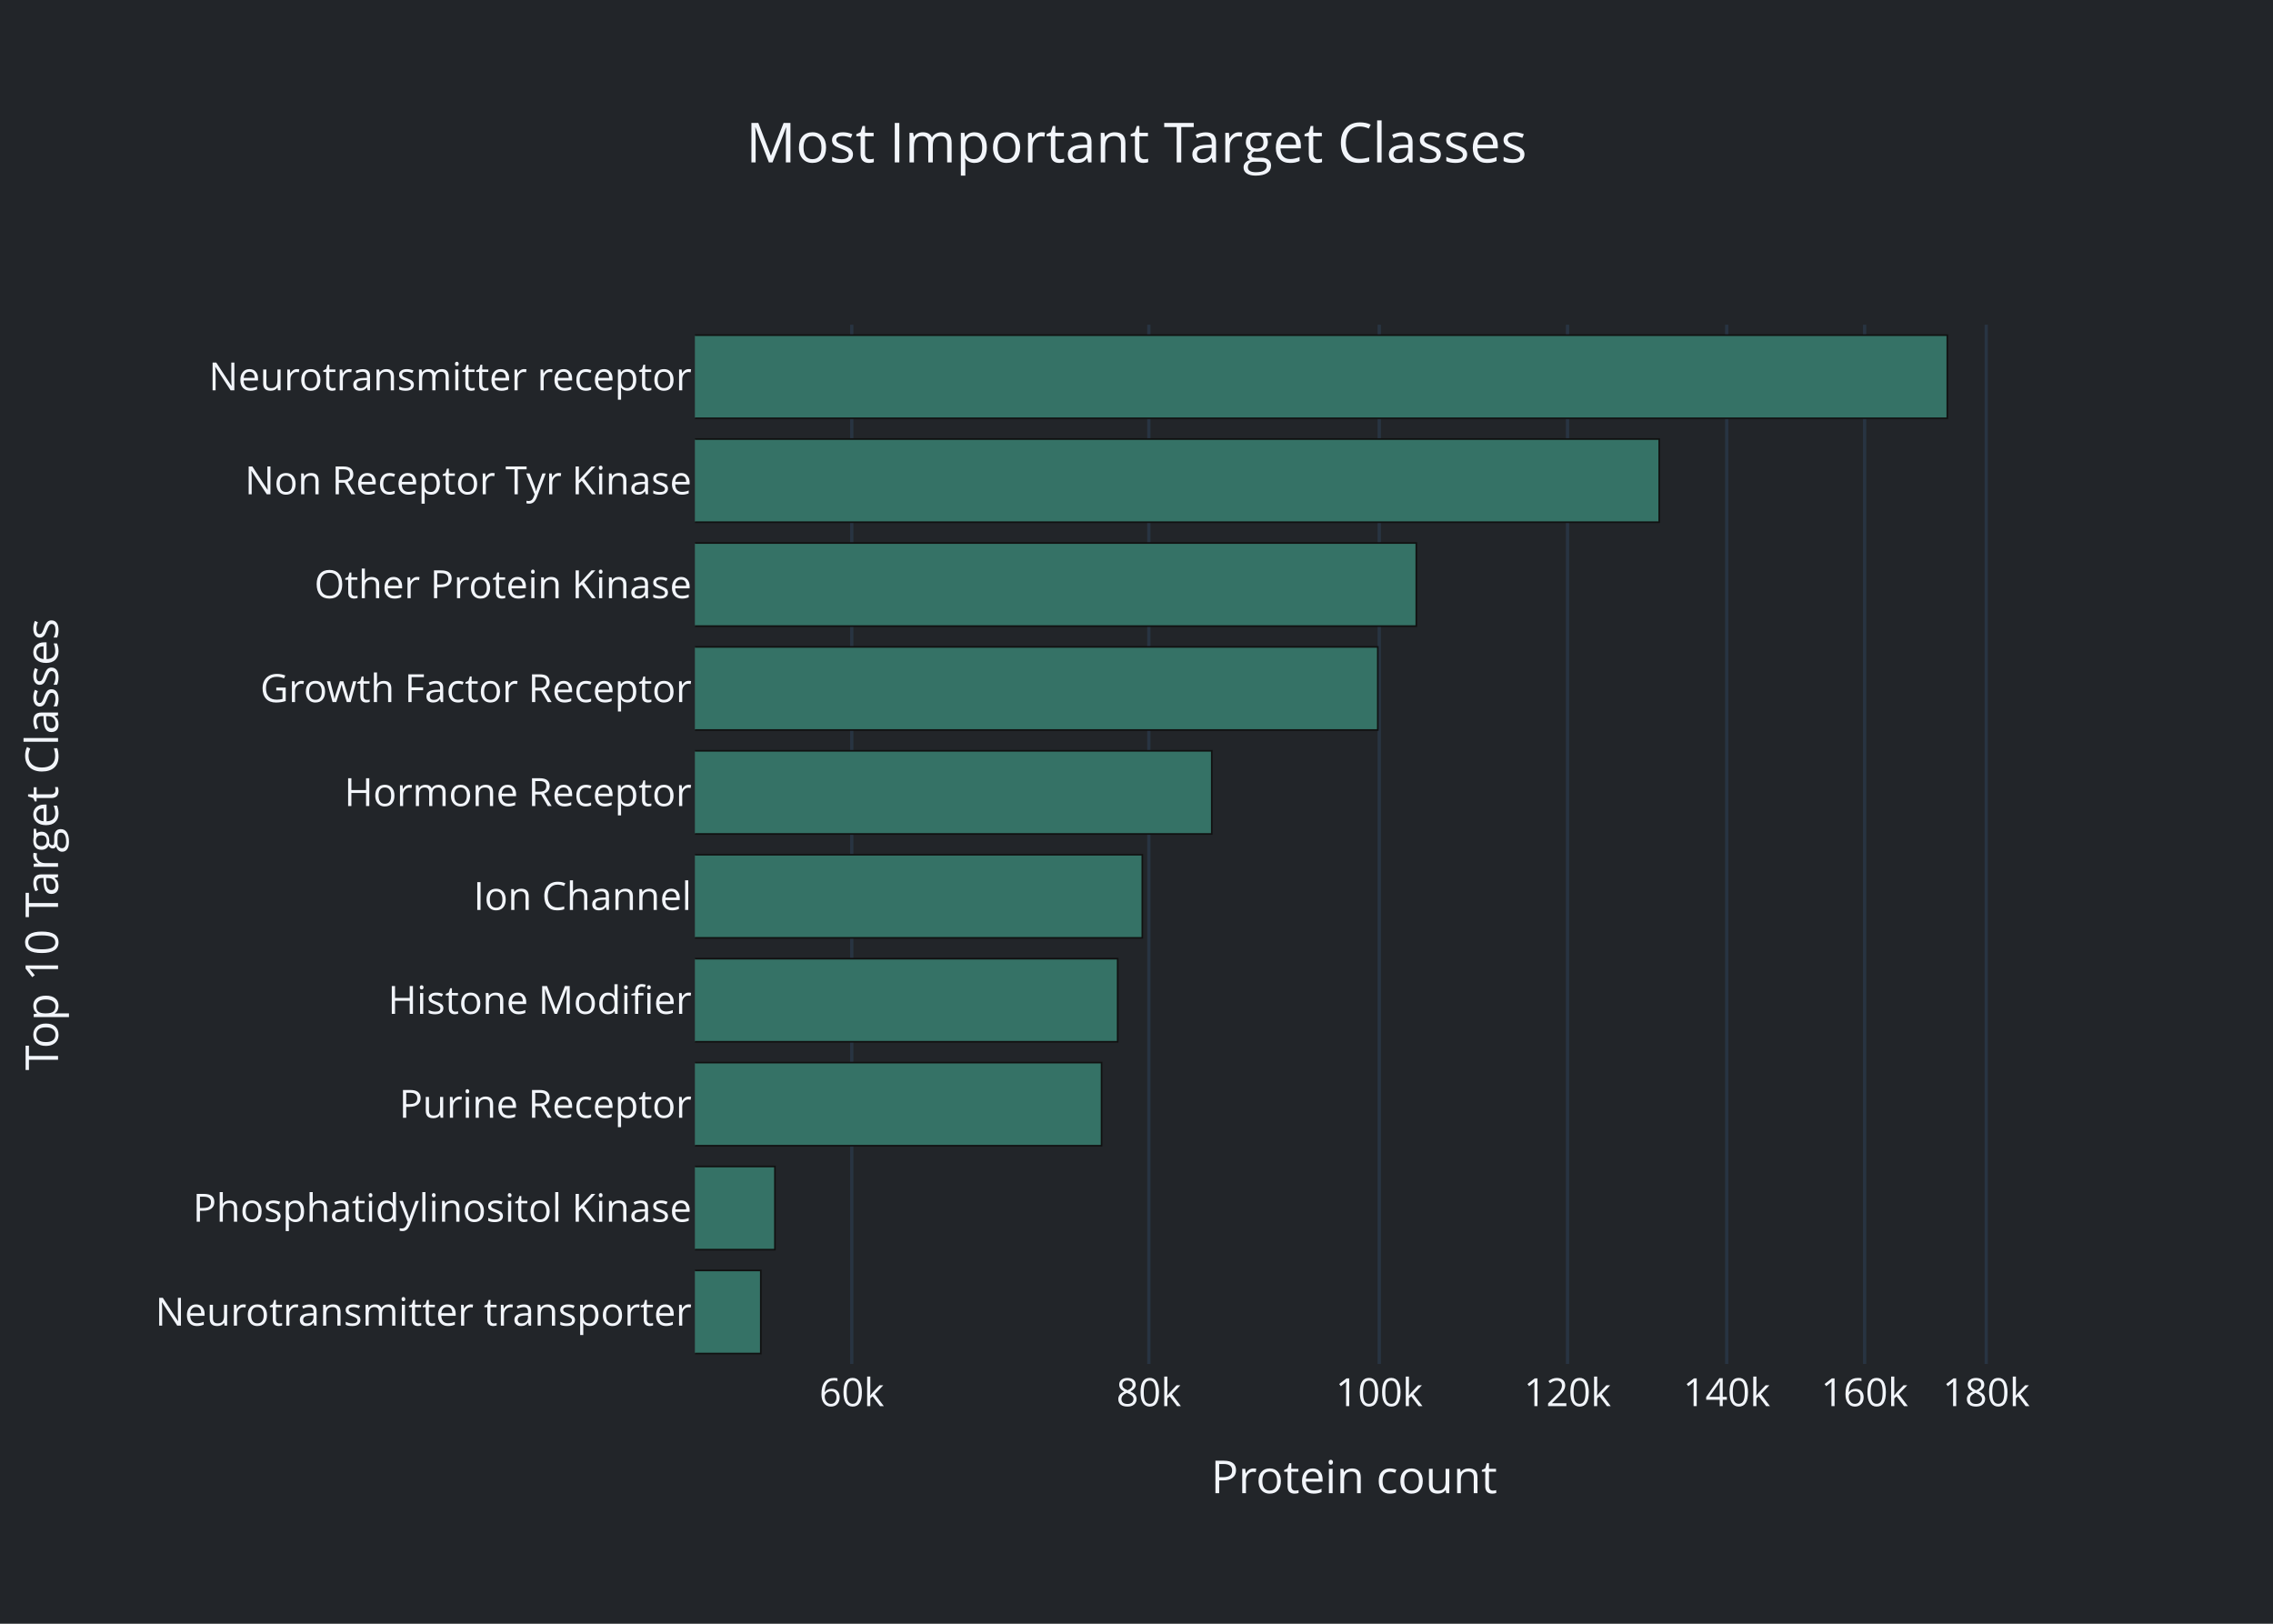
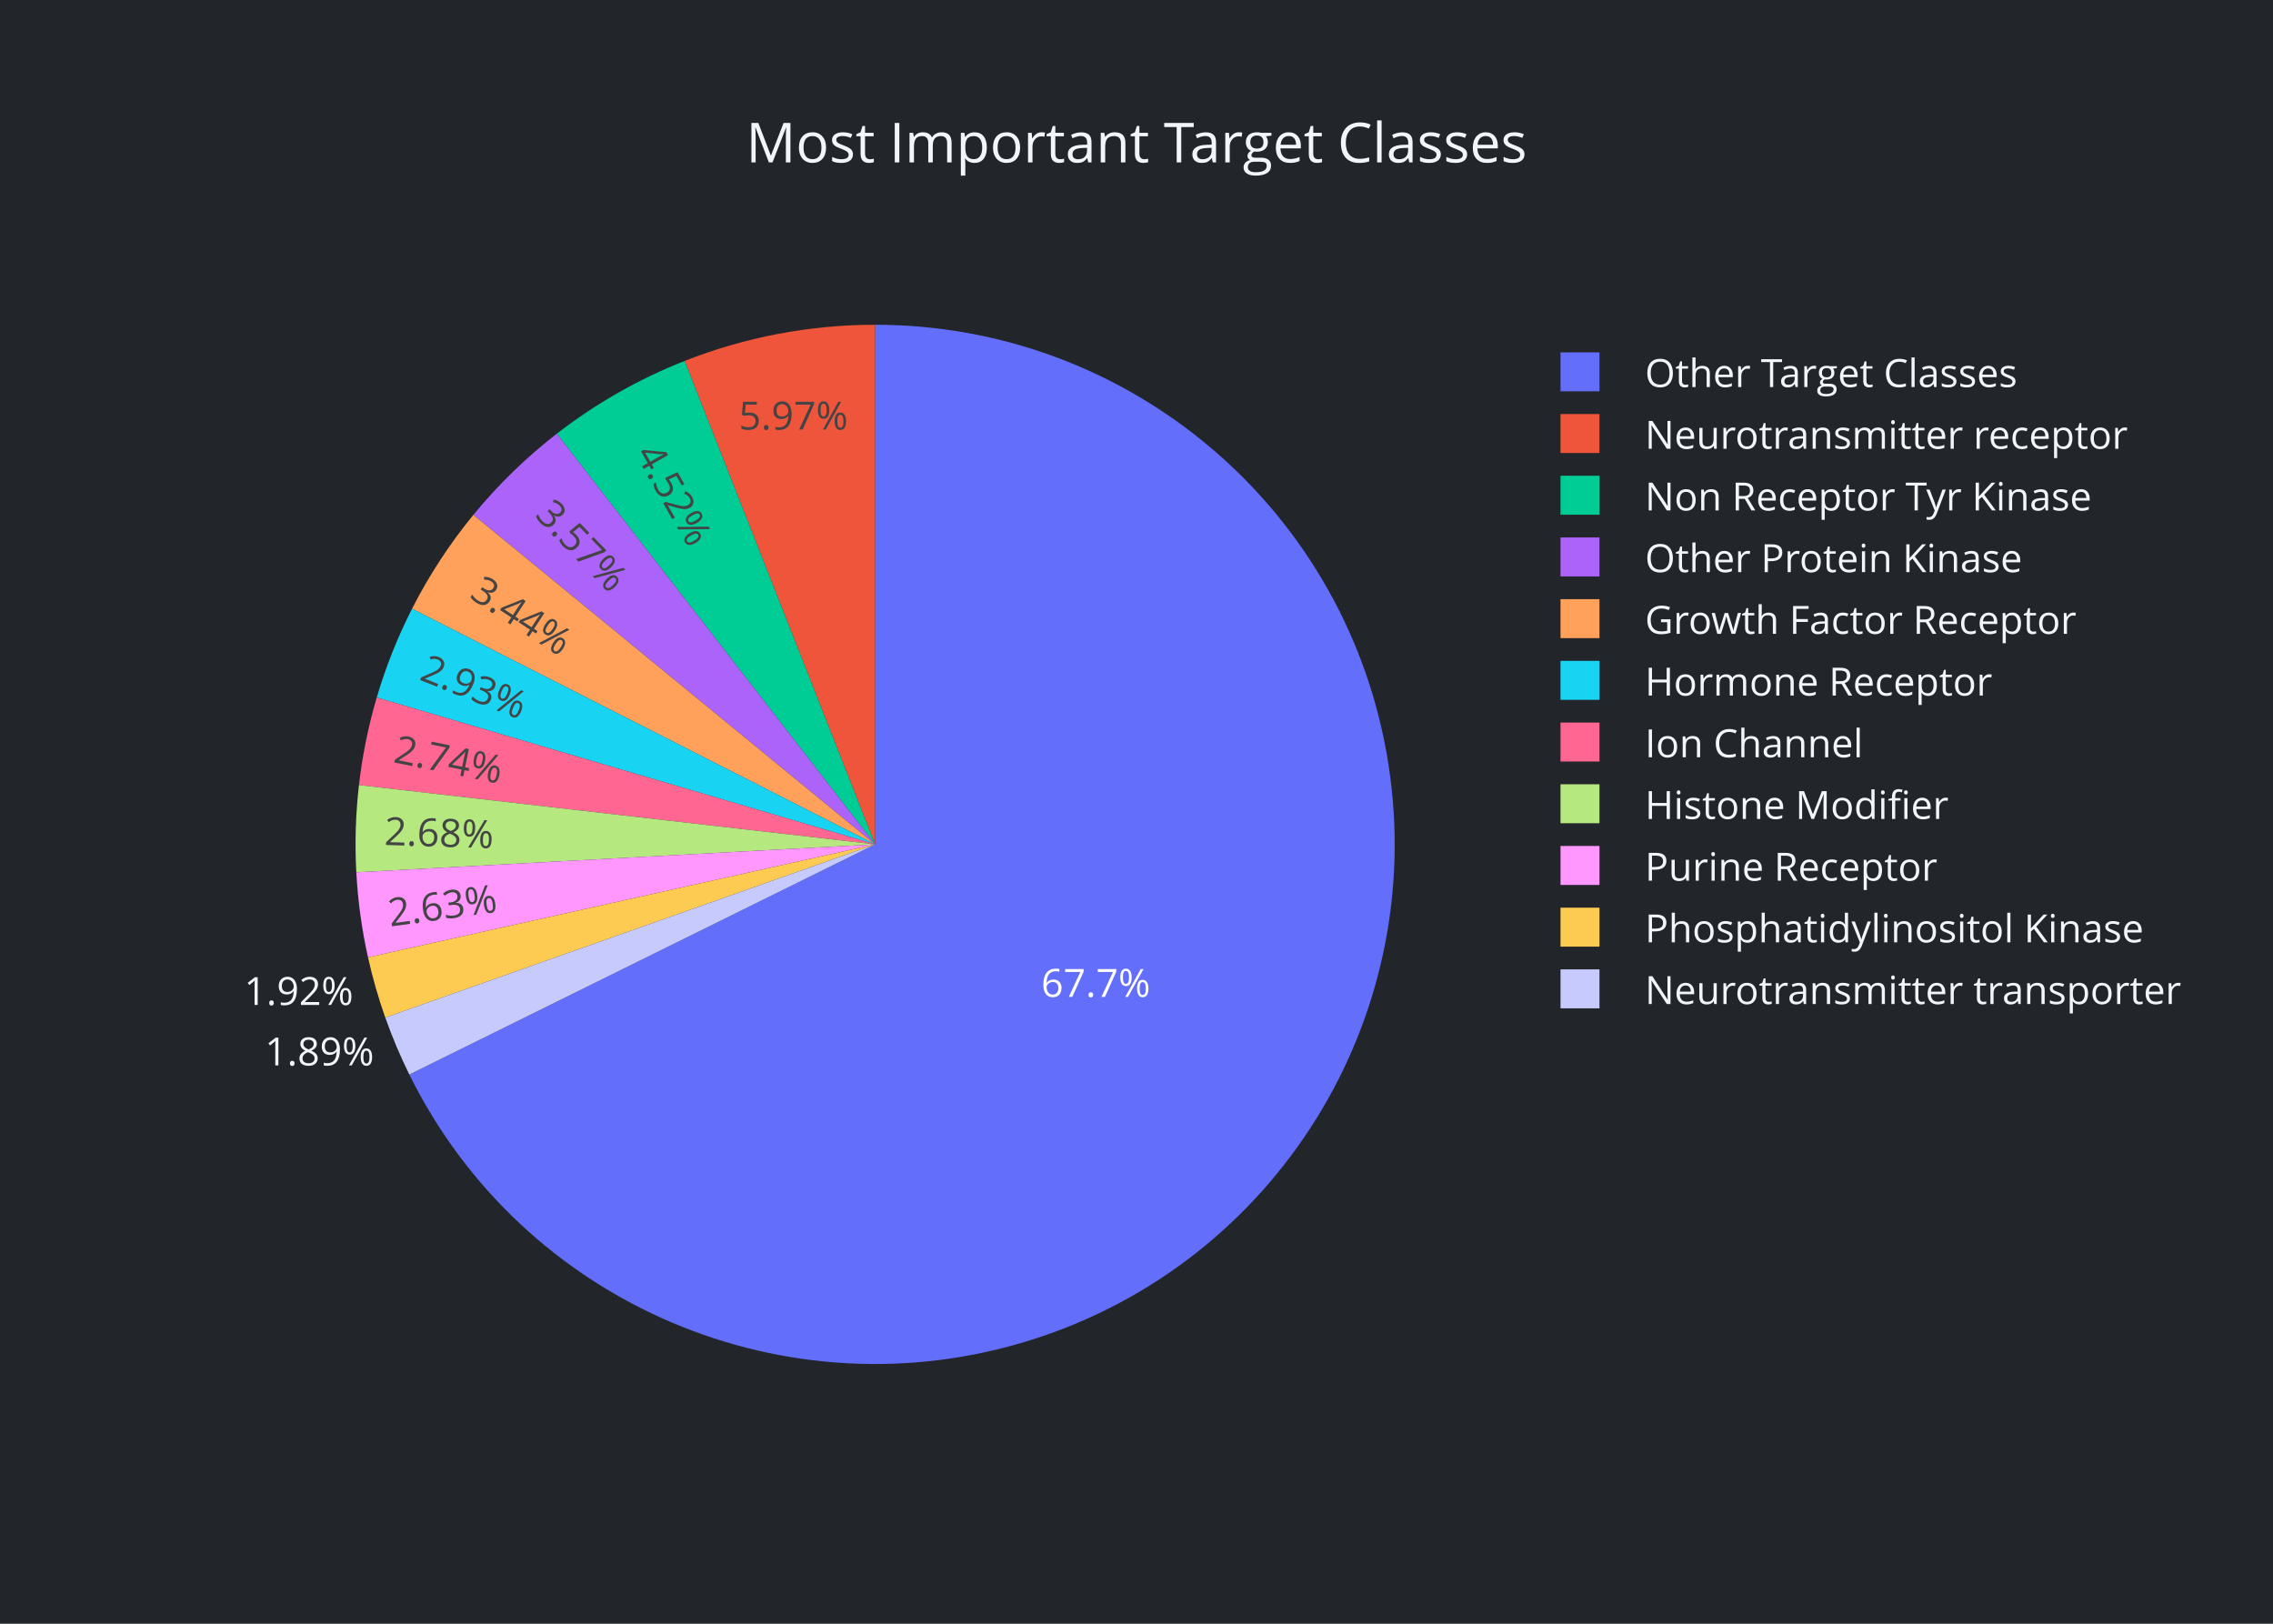
<svg xmlns="http://www.w3.org/2000/svg" class="main-svg" width="700" height="500" style="" viewBox="0 0 700 500">
  <rect x="0" y="0" width="700" height="500" style="fill: rgb(34, 37, 41); fill-opacity: 1;" />
-   <defs id="defs-515b69">
-     <g class="clips">
-       <clipPath id="clip515b69xyplot" class="plotclip">
-         <rect width="406" height="320" />
-       </clipPath>
-       <clipPath class="axesclip" id="clip515b69x">
-         <rect x="214" y="0" width="406" height="500" />
-       </clipPath>
-       <clipPath class="axesclip" id="clip515b69y">
-         <rect x="0" y="100" width="700" height="320" />
-       </clipPath>
-       <clipPath class="axesclip" id="clip515b69xy">
-         <rect x="214" y="100" width="406" height="320" />
-       </clipPath>
-     </g>
+   <defs id="defs-fffbb7">
+     <g class="clips" />
    <g class="gradients" />
    <g class="patterns" />
  </defs>
  <g class="bglayer" />
  <g class="layer-below">
    <g class="imagelayer" />
    <g class="shapelayer" />
  </g>
-   <g class="cartesianlayer">
-     <g class="subplot xy">
-       <g class="layer-subplot">
-         <g class="shapelayer" />
-         <g class="imagelayer" />
-       </g>
-       <g class="minor-gridlayer">
-         <g class="x" />
-         <g class="y" />
-       </g>
-       <g class="gridlayer">
-         <g class="x">
-           <path class="xgrid crisp" transform="translate(262.31,0)" d="M0,100v320" style="stroke: rgb(40, 52, 66); stroke-opacity: 1; stroke-width: 1px;" />
-           <path class="xgrid crisp" transform="translate(353.8,0)" d="M0,100v320" style="stroke: rgb(40, 52, 66); stroke-opacity: 1; stroke-width: 1px;" />
-           <path class="xgrid crisp" transform="translate(424.76,0)" d="M0,100v320" style="stroke: rgb(40, 52, 66); stroke-opacity: 1; stroke-width: 1px;" />
-           <path class="xgrid crisp" transform="translate(482.74,0)" d="M0,100v320" style="stroke: rgb(40, 52, 66); stroke-opacity: 1; stroke-width: 1px;" />
-           <path class="xgrid crisp" transform="translate(531.77,0)" d="M0,100v320" style="stroke: rgb(40, 52, 66); stroke-opacity: 1; stroke-width: 1px;" />
-           <path class="xgrid crisp" transform="translate(574.23,0)" d="M0,100v320" style="stroke: rgb(40, 52, 66); stroke-opacity: 1; stroke-width: 1px;" />
-           <path class="xgrid crisp" transform="translate(611.69,0)" d="M0,100v320" style="stroke: rgb(40, 52, 66); stroke-opacity: 1; stroke-width: 1px;" />
-         </g>
-         <g class="y" />
-       </g>
-       <g class="zerolinelayer" />
-       <g class="layer-between">
-         <g class="shapelayer" />
-         <g class="imagelayer" />
-       </g>
-       <path class="xlines-below" />
-       <path class="ylines-below" />
-       <g class="overlines-below" />
-       <g class="xaxislayer-below" />
-       <g class="yaxislayer-below" />
-       <g class="overaxes-below" />
-       <g class="overplot">
-         <g class="xy" transform="translate(214,100)" clip-path="url(#clip515b69xyplot)">
-           <g class="barlayer mlayer">
-             <g class="trace bars" style="opacity: 1;">
-               <g class="points">
-                 <g class="point">
-                   <path d="M-3857,316.8V291.2H20.3V316.8Z" style="vector-effect: none; opacity: 1; stroke-width: 0.5px; fill: rgb(53, 114, 102); fill-opacity: 1; stroke: rgb(17, 17, 17); stroke-opacity: 1;" />
-                 </g>
-                 <g class="point">
-                   <path d="M-3857,284.8V259.2H24.65V284.8Z" style="vector-effect: none; opacity: 1; stroke-width: 0.5px; fill: rgb(53, 114, 102); fill-opacity: 1; stroke: rgb(17, 17, 17); stroke-opacity: 1;" />
-                 </g>
-                 <g class="point">
-                   <path d="M-3857,252.8V227.2H125.24V252.8Z" style="vector-effect: none; opacity: 1; stroke-width: 0.5px; fill: rgb(53, 114, 102); fill-opacity: 1; stroke: rgb(17, 17, 17); stroke-opacity: 1;" />
-                 </g>
-                 <g class="point">
-                   <path d="M-3857,220.8V195.2H130.2V220.8Z" style="vector-effect: none; opacity: 1; stroke-width: 0.5px; fill: rgb(53, 114, 102); fill-opacity: 1; stroke: rgb(17, 17, 17); stroke-opacity: 1;" />
-                 </g>
-                 <g class="point">
-                   <path d="M-3857,188.8V163.2H137.79V188.8Z" style="vector-effect: none; opacity: 1; stroke-width: 0.5px; fill: rgb(53, 114, 102); fill-opacity: 1; stroke: rgb(17, 17, 17); stroke-opacity: 1;" />
-                 </g>
-                 <g class="point">
-                   <path d="M-3857,156.8V131.2H159.18V156.8Z" style="vector-effect: none; opacity: 1; stroke-width: 0.5px; fill: rgb(53, 114, 102); fill-opacity: 1; stroke: rgb(17, 17, 17); stroke-opacity: 1;" />
-                 </g>
-                 <g class="point">
-                   <path d="M-3857,124.8V99.2H210.31V124.8Z" style="vector-effect: none; opacity: 1; stroke-width: 0.5px; fill: rgb(53, 114, 102); fill-opacity: 1; stroke: rgb(17, 17, 17); stroke-opacity: 1;" />
-                 </g>
-                 <g class="point">
-                   <path d="M-3857,92.8V67.2H222.17V92.8Z" style="vector-effect: none; opacity: 1; stroke-width: 0.5px; fill: rgb(53, 114, 102); fill-opacity: 1; stroke: rgb(17, 17, 17); stroke-opacity: 1;" />
-                 </g>
-                 <g class="point">
-                   <path d="M-3857,60.8V35.2H296.98V60.8Z" style="vector-effect: none; opacity: 1; stroke-width: 0.5px; fill: rgb(53, 114, 102); fill-opacity: 1; stroke: rgb(17, 17, 17); stroke-opacity: 1;" />
-                 </g>
-                 <g class="point">
-                   <path d="M-3857,28.8V3.2H385.7V28.8Z" style="vector-effect: none; opacity: 1; stroke-width: 0.5px; fill: rgb(53, 114, 102); fill-opacity: 1; stroke: rgb(17, 17, 17); stroke-opacity: 1;" />
-                 </g>
-               </g>
-             </g>
-           </g>
-         </g>
-       </g>
-       <path class="xlines-above crisp" d="M0,0" style="fill: none;" />
-       <path class="ylines-above crisp" d="M0,0" style="fill: none;" />
-       <g class="overlines-above" />
-       <g class="xaxislayer-above">
-         <g class="xtick">
-           <text text-anchor="middle" x="0" y="433" transform="translate(262.31,0)" style="font-family: 'Open Sans', verdana, arial, sans-serif; font-size: 12px; fill: rgb(242, 245, 250); fill-opacity: 1; white-space: pre; opacity: 1;">60k</text>
-         </g>
-         <g class="xtick">
-           <text text-anchor="middle" x="0" y="433" style="font-family: 'Open Sans', verdana, arial, sans-serif; font-size: 12px; fill: rgb(242, 245, 250); fill-opacity: 1; white-space: pre; opacity: 1;" transform="translate(353.8,0)">80k</text>
-         </g>
-         <g class="xtick">
-           <text text-anchor="middle" x="0" y="433" style="font-family: 'Open Sans', verdana, arial, sans-serif; font-size: 12px; fill: rgb(242, 245, 250); fill-opacity: 1; white-space: pre; opacity: 1;" transform="translate(424.76,0)">100k</text>
-         </g>
-         <g class="xtick">
-           <text text-anchor="middle" x="0" y="433" style="font-family: 'Open Sans', verdana, arial, sans-serif; font-size: 12px; fill: rgb(242, 245, 250); fill-opacity: 1; white-space: pre; opacity: 1;" transform="translate(482.74,0)">120k</text>
-         </g>
-         <g class="xtick">
-           <text text-anchor="middle" x="0" y="433" style="font-family: 'Open Sans', verdana, arial, sans-serif; font-size: 12px; fill: rgb(242, 245, 250); fill-opacity: 1; white-space: pre; opacity: 1;" transform="translate(531.77,0)">140k</text>
-         </g>
-         <g class="xtick">
-           <text text-anchor="middle" x="0" y="433" style="font-family: 'Open Sans', verdana, arial, sans-serif; font-size: 12px; fill: rgb(242, 245, 250); fill-opacity: 1; white-space: pre; opacity: 1;" transform="translate(574.23,0)">160k</text>
-         </g>
-         <g class="xtick">
-           <text text-anchor="middle" x="0" y="433" style="font-family: 'Open Sans', verdana, arial, sans-serif; font-size: 12px; fill: rgb(242, 245, 250); fill-opacity: 1; white-space: pre; opacity: 1;" transform="translate(611.69,0)">180k</text>
-         </g>
-       </g>
-       <g class="yaxislayer-above">
-         <g class="ytick">
-           <text text-anchor="end" x="213" y="4.2" transform="translate(0,404)" style="font-family: 'Open Sans', verdana, arial, sans-serif; font-size: 12px; fill: rgb(242, 245, 250); fill-opacity: 1; white-space: pre; opacity: 1;">Neurotransmitter transporter</text>
-         </g>
-         <g class="ytick">
-           <text text-anchor="end" x="213" y="4.2" transform="translate(0,372)" style="font-family: 'Open Sans', verdana, arial, sans-serif; font-size: 12px; fill: rgb(242, 245, 250); fill-opacity: 1; white-space: pre; opacity: 1;">Phosphatidylinositol Kinase</text>
-         </g>
-         <g class="ytick">
-           <text text-anchor="end" x="213" y="4.2" transform="translate(0,340)" style="font-family: 'Open Sans', verdana, arial, sans-serif; font-size: 12px; fill: rgb(242, 245, 250); fill-opacity: 1; white-space: pre; opacity: 1;">Purine Receptor</text>
-         </g>
-         <g class="ytick">
-           <text text-anchor="end" x="213" y="4.2" transform="translate(0,308)" style="font-family: 'Open Sans', verdana, arial, sans-serif; font-size: 12px; fill: rgb(242, 245, 250); fill-opacity: 1; white-space: pre; opacity: 1;">Histone Modifier</text>
-         </g>
-         <g class="ytick">
-           <text text-anchor="end" x="213" y="4.2" transform="translate(0,276)" style="font-family: 'Open Sans', verdana, arial, sans-serif; font-size: 12px; fill: rgb(242, 245, 250); fill-opacity: 1; white-space: pre; opacity: 1;">Ion Channel</text>
-         </g>
-         <g class="ytick">
-           <text text-anchor="end" x="213" y="4.2" transform="translate(0,244)" style="font-family: 'Open Sans', verdana, arial, sans-serif; font-size: 12px; fill: rgb(242, 245, 250); fill-opacity: 1; white-space: pre; opacity: 1;">Hormone Receptor</text>
-         </g>
-         <g class="ytick">
-           <text text-anchor="end" x="213" y="4.2" transform="translate(0,212)" style="font-family: 'Open Sans', verdana, arial, sans-serif; font-size: 12px; fill: rgb(242, 245, 250); fill-opacity: 1; white-space: pre; opacity: 1;">Growth Factor Receptor</text>
-         </g>
-         <g class="ytick">
-           <text text-anchor="end" x="213" y="4.2" transform="translate(0,180)" style="font-family: 'Open Sans', verdana, arial, sans-serif; font-size: 12px; fill: rgb(242, 245, 250); fill-opacity: 1; white-space: pre; opacity: 1;">Other Protein Kinase</text>
-         </g>
-         <g class="ytick">
-           <text text-anchor="end" x="213" y="4.2" transform="translate(0,148)" style="font-family: 'Open Sans', verdana, arial, sans-serif; font-size: 12px; fill: rgb(242, 245, 250); fill-opacity: 1; white-space: pre; opacity: 1;">Non Receptor Tyr Kinase</text>
-         </g>
-         <g class="ytick">
-           <text text-anchor="end" x="213" y="4.2" transform="translate(0,116)" style="font-family: 'Open Sans', verdana, arial, sans-serif; font-size: 12px; fill: rgb(242, 245, 250); fill-opacity: 1; white-space: pre; opacity: 1;">Neurotransmitter receptor</text>
-         </g>
-       </g>
-       <g class="overaxes-above" />
-     </g>
-   </g>
+   <g class="cartesianlayer" />
  <g class="polarlayer" />
  <g class="smithlayer" />
  <g class="ternarylayer" />
  <g class="geolayer" />
  <g class="funnelarealayer" />
-   <g class="pielayer" />
+   <g class="pielayer">
+     <g class="trace" stroke-linejoin="round" style="opacity: 1;">
+       <g class="slice">
+         <path class="surface" d="M269.5,260l0,-160a160,160 0 1 1 -143.444,230.88Z" style="pointer-events: none; fill: rgb(99, 110, 250); fill-opacity: 1; stroke-width: 0; stroke: rgb(68, 68, 68); stroke-opacity: 1;" />
+         <g class="slicetext">
+           <text data-notex="1" class="slicetext" transform="translate(337.4529,306.9685)" text-anchor="middle" x="0" y="0" style="font-family: 'Open Sans', verdana, arial, sans-serif; font-size: 12px; fill: rgb(255, 255, 255); fill-opacity: 1; white-space: pre;">67.7%</text>
+         </g>
+       </g>
+       <g class="slice">
+         <path class="surface" d="M269.5,260l-58.665,-148.857a160,160 0 0 1 58.665,-11.143Z" style="pointer-events: none; fill: rgb(239, 85, 59); fill-opacity: 1; stroke-width: 0; stroke: rgb(68, 68, 68); stroke-opacity: 1;" />
+         <g class="slicetext">
+           <text data-notex="1" class="slicetext" transform="translate(244.3382,132.2803)" text-anchor="middle" x="0" y="0" style="font-family: 'Open Sans', verdana, arial, sans-serif; font-size: 12px; fill: rgb(68, 68, 68); fill-opacity: 1; white-space: pre;">5.97%</text>
+         </g>
+       </g>
+       <g class="slice">
+         <path class="surface" d="M269.5,260l-98.028,-126.454a160,160 0 0 1 39.362,-22.403Z" style="pointer-events: none; fill: rgb(0, 204, 150); fill-opacity: 1; stroke-width: 0; stroke: rgb(68, 68, 68); stroke-opacity: 1;" />
+         <g class="slicetext">
+           <text data-notex="1" class="slicetext" transform="translate(203.9189,154.3766)rotate(60.35361)" text-anchor="middle" x="0" y="0" style="font-family: 'Open Sans', verdana, arial, sans-serif; font-size: 12px; fill: rgb(68, 68, 68); fill-opacity: 1; white-space: pre;">4.52%</text>
+         </g>
+       </g>
+       <g class="slice">
+         <path class="surface" d="M269.5,260l-123.717,-101.46a160,160 0 0 1 25.689,-24.994Z" style="pointer-events: none; fill: rgb(171, 99, 250); fill-opacity: 1; stroke-width: 0; stroke: rgb(68, 68, 68); stroke-opacity: 1;" />
+         <g class="slicetext">
+           <text data-notex="1" class="slicetext" transform="translate(176.1889,170.9048)rotate(45.78595)" text-anchor="middle" x="0" y="0" style="font-family: 'Open Sans', verdana, arial, sans-serif; font-size: 12px; fill: rgb(68, 68, 68); fill-opacity: 1; white-space: pre;">3.57%</text>
+         </g>
+       </g>
+       <g class="slice">
+         <path class="surface" d="M269.5,260l-142.607,-72.548a160,160 0 0 1 18.89,-28.911Z" style="pointer-events: none; fill: rgb(255, 161, 90); fill-opacity: 1; stroke-width: 0; stroke: rgb(68, 68, 68); stroke-opacity: 1;" />
+         <g class="slicetext">
+           <text data-notex="1" class="slicetext" transform="translate(158.3662,193.0625)rotate(33.15941)" text-anchor="middle" x="0" y="0" style="font-family: 'Open Sans', verdana, arial, sans-serif; font-size: 12px; fill: rgb(68, 68, 68); fill-opacity: 1; white-space: pre;">3.44%</text>
+         </g>
+       </g>
+       <g class="slice">
+         <path class="surface" d="M269.5,260l-153.48,-45.21a160,160 0 0 1 10.873,-27.339Z" style="pointer-events: none; fill: rgb(25, 211, 243); fill-opacity: 1; stroke-width: 0; stroke: rgb(68, 68, 68); stroke-opacity: 1;" />
+         <g class="slicetext">
+           <text data-notex="1" class="slicetext" transform="translate(144.4671,215.3845)rotate(21.68844)" text-anchor="middle" x="0" y="0" style="font-family: 'Open Sans', verdana, arial, sans-serif; font-size: 12px; fill: rgb(68, 68, 68); fill-opacity: 1; white-space: pre;">2.93%</text>
+         </g>
+       </g>
+       <g class="slice">
+         <path class="surface" d="M269.5,260l-158.956,-18.247a160,160 0 0 1 5.476,-26.963Z" style="pointer-events: none; fill: rgb(255, 102, 146); fill-opacity: 1; stroke-width: 0; stroke: rgb(68, 68, 68); stroke-opacity: 1;" />
+         <g class="slicetext">
+           <text data-notex="1" class="slicetext" transform="translate(137.3472,238.0065)rotate(11.4807)" text-anchor="middle" x="0" y="0" style="font-family: 'Open Sans', verdana, arial, sans-serif; font-size: 12px; fill: rgb(68, 68, 68); fill-opacity: 1; white-space: pre;">2.74%</text>
+         </g>
+       </g>
+       <g class="slice">
+         <path class="surface" d="M269.5,260l-159.768,8.606a160,160 0 0 1 0.812,-26.853Z" style="pointer-events: none; fill: rgb(182, 232, 128); fill-opacity: 1; stroke-width: 0; stroke: rgb(68, 68, 68); stroke-opacity: 1;" />
+         <g class="slicetext">
+           <text data-notex="1" class="slicetext" transform="translate(135.1064,260.6872)rotate(1.732467)" text-anchor="middle" x="0" y="0" style="font-family: 'Open Sans', verdana, arial, sans-serif; font-size: 12px; fill: rgb(68, 68, 68); fill-opacity: 1; white-space: pre;">2.68%</text>
+         </g>
+       </g>
+       <g class="slice">
+         <path class="surface" d="M269.5,260l-156.167,34.811a160,160 0 0 1 -3.601,-26.205Z" style="pointer-events: none; fill: rgb(255, 151, 255); fill-opacity: 1; stroke-width: 0; stroke: rgb(68, 68, 68); stroke-opacity: 1;" />
+         <g class="slicetext">
+           <text data-notex="1" class="slicetext" transform="translate(136.8135,283.0292)rotate(-7.824922)" text-anchor="middle" x="0" y="0" style="font-family: 'Open Sans', verdana, arial, sans-serif; font-size: 12px; fill: rgb(68, 68, 68); fill-opacity: 1; white-space: pre;">2.63%</text>
+         </g>
+       </g>
+       <g class="slice">
+         <path class="surface" d="M269.5,260l-150.843,53.351a160,160 0 0 1 -5.324,-18.539Z" style="pointer-events: none; fill: rgb(254, 203, 82); fill-opacity: 1; stroke-width: 0; stroke: rgb(68, 68, 68); stroke-opacity: 1;" />
+         <g class="slicetext">
+           <text data-notex="1" class="slicetext" transform="translate(91.99641,309.4636)" text-anchor="middle" x="0" y="0" style="font-family: 'Open Sans', verdana, arial, sans-serif; font-size: 12px; fill: rgb(242, 245, 250); fill-opacity: 1; white-space: pre;">1.92%</text>
+         </g>
+       </g>
+       <g class="slice">
+         <path class="surface" d="M269.5,260l-143.444,70.88a160,160 0 0 1 -7.4,-17.529Z" style="pointer-events: none; fill: rgb(198, 202, 253); fill-opacity: 1; stroke-width: 0; stroke: rgb(68, 68, 68); stroke-opacity: 1;" />
+         <g class="slicetext">
+           <text data-notex="1" class="slicetext" transform="translate(98.37701,328.0719)" text-anchor="middle" x="0" y="0" style="font-family: 'Open Sans', verdana, arial, sans-serif; font-size: 12px; fill: rgb(242, 245, 250); fill-opacity: 1; white-space: pre;">1.89%</text>
+         </g>
+       </g>
+     </g>
+   </g>
  <g class="iciclelayer" />
  <g class="treemaplayer" />
  <g class="sunburstlayer" />
  <g class="glimages" />
-   <defs id="topdefs-515b69">
+   <defs id="topdefs-fffbb7">
    <g class="clips" />
+     <clipPath id="legendfffbb7">
+       <rect width="221" height="219" x="0" y="0" />
+     </clipPath>
  </defs>
  <g class="layer-above">
    <g class="imagelayer" />
    <g class="shapelayer" />
  </g>
  <g class="infolayer">
+     <g class="legend" pointer-events="all" transform="translate(466.58,100)">
+       <rect class="bg" shape-rendering="crispEdges" style="stroke: rgb(68, 68, 68); stroke-opacity: 1; fill: rgb(34, 37, 41); fill-opacity: 1; stroke-width: 0px;" width="221" height="219" x="0" y="0" />
+       <g class="scrollbox" transform="" clip-path="url(#legendfffbb7)">
+         <g class="groups">
+           <g class="traces" transform="translate(0,14.5)" style="opacity: 1;">
+             <text class="legendtext" text-anchor="start" x="40" y="4.68" style="font-family: 'Open Sans', verdana, arial, sans-serif; font-size: 12px; fill: rgb(242, 245, 250); fill-opacity: 1; white-space: pre;">Other Target Classes</text>
+             <g class="layers" style="opacity: 1;">
+               <g class="legendfill" />
+               <g class="legendlines" />
+               <g class="legendsymbols">
+                 <g class="legendpoints">
+                   <path class="legendpie" d="M6,6H-6V-6H6Z" transform="translate(20,0)" style="fill: rgb(99, 110, 250); fill-opacity: 1; stroke-width: 0; stroke: rgb(68, 68, 68); stroke-opacity: 1;" />
+                 </g>
+               </g>
+             </g>
+             <rect class="legendtoggle" x="0" y="-9.5" width="215.766" height="19" style="fill: rgb(0, 0, 0); fill-opacity: 0;" />
+           </g>
+           <g class="traces" transform="translate(0,33.5)" style="opacity: 1;">
+             <text class="legendtext" text-anchor="start" x="40" y="4.68" style="font-family: 'Open Sans', verdana, arial, sans-serif; font-size: 12px; fill: rgb(242, 245, 250); fill-opacity: 1; white-space: pre;">Neurotransmitter receptor</text>
+             <g class="layers" style="opacity: 1;">
+               <g class="legendfill" />
+               <g class="legendlines" />
+               <g class="legendsymbols">
+                 <g class="legendpoints">
+                   <path class="legendpie" d="M6,6H-6V-6H6Z" transform="translate(20,0)" style="fill: rgb(239, 85, 59); fill-opacity: 1; stroke-width: 0; stroke: rgb(68, 68, 68); stroke-opacity: 1;" />
+                 </g>
+               </g>
+             </g>
+             <rect class="legendtoggle" x="0" y="-9.5" width="215.766" height="19" style="fill: rgb(0, 0, 0); fill-opacity: 0;" />
+           </g>
+           <g class="traces" transform="translate(0,52.5)" style="opacity: 1;">
+             <text class="legendtext" text-anchor="start" x="40" y="4.68" style="font-family: 'Open Sans', verdana, arial, sans-serif; font-size: 12px; fill: rgb(242, 245, 250); fill-opacity: 1; white-space: pre;">Non Receptor Tyr Kinase</text>
+             <g class="layers" style="opacity: 1;">
+               <g class="legendfill" />
+               <g class="legendlines" />
+               <g class="legendsymbols">
+                 <g class="legendpoints">
+                   <path class="legendpie" d="M6,6H-6V-6H6Z" transform="translate(20,0)" style="fill: rgb(0, 204, 150); fill-opacity: 1; stroke-width: 0; stroke: rgb(68, 68, 68); stroke-opacity: 1;" />
+                 </g>
+               </g>
+             </g>
+             <rect class="legendtoggle" x="0" y="-9.5" width="215.766" height="19" style="fill: rgb(0, 0, 0); fill-opacity: 0;" />
+           </g>
+           <g class="traces" transform="translate(0,71.5)" style="opacity: 1;">
+             <text class="legendtext" text-anchor="start" x="40" y="4.68" style="font-family: 'Open Sans', verdana, arial, sans-serif; font-size: 12px; fill: rgb(242, 245, 250); fill-opacity: 1; white-space: pre;">Other Protein Kinase</text>
+             <g class="layers" style="opacity: 1;">
+               <g class="legendfill" />
+               <g class="legendlines" />
+               <g class="legendsymbols">
+                 <g class="legendpoints">
+                   <path class="legendpie" d="M6,6H-6V-6H6Z" transform="translate(20,0)" style="fill: rgb(171, 99, 250); fill-opacity: 1; stroke-width: 0; stroke: rgb(68, 68, 68); stroke-opacity: 1;" />
+                 </g>
+               </g>
+             </g>
+             <rect class="legendtoggle" x="0" y="-9.5" width="215.766" height="19" style="fill: rgb(0, 0, 0); fill-opacity: 0;" />
+           </g>
+           <g class="traces" transform="translate(0,90.5)" style="opacity: 1;">
+             <text class="legendtext" text-anchor="start" x="40" y="4.68" style="font-family: 'Open Sans', verdana, arial, sans-serif; font-size: 12px; fill: rgb(242, 245, 250); fill-opacity: 1; white-space: pre;">Growth Factor Receptor</text>
+             <g class="layers" style="opacity: 1;">
+               <g class="legendfill" />
+               <g class="legendlines" />
+               <g class="legendsymbols">
+                 <g class="legendpoints">
+                   <path class="legendpie" d="M6,6H-6V-6H6Z" transform="translate(20,0)" style="fill: rgb(255, 161, 90); fill-opacity: 1; stroke-width: 0; stroke: rgb(68, 68, 68); stroke-opacity: 1;" />
+                 </g>
+               </g>
+             </g>
+             <rect class="legendtoggle" x="0" y="-9.5" width="215.766" height="19" style="fill: rgb(0, 0, 0); fill-opacity: 0;" />
+           </g>
+           <g class="traces" transform="translate(0,109.5)" style="opacity: 1;">
+             <text class="legendtext" text-anchor="start" x="40" y="4.68" style="font-family: 'Open Sans', verdana, arial, sans-serif; font-size: 12px; fill: rgb(242, 245, 250); fill-opacity: 1; white-space: pre;">Hormone Receptor</text>
+             <g class="layers" style="opacity: 1;">
+               <g class="legendfill" />
+               <g class="legendlines" />
+               <g class="legendsymbols">
+                 <g class="legendpoints">
+                   <path class="legendpie" d="M6,6H-6V-6H6Z" transform="translate(20,0)" style="fill: rgb(25, 211, 243); fill-opacity: 1; stroke-width: 0; stroke: rgb(68, 68, 68); stroke-opacity: 1;" />
+                 </g>
+               </g>
+             </g>
+             <rect class="legendtoggle" x="0" y="-9.5" width="215.766" height="19" style="fill: rgb(0, 0, 0); fill-opacity: 0;" />
+           </g>
+           <g class="traces" transform="translate(0,128.5)" style="opacity: 1;">
+             <text class="legendtext" text-anchor="start" x="40" y="4.68" style="font-family: 'Open Sans', verdana, arial, sans-serif; font-size: 12px; fill: rgb(242, 245, 250); fill-opacity: 1; white-space: pre;">Ion Channel</text>
+             <g class="layers" style="opacity: 1;">
+               <g class="legendfill" />
+               <g class="legendlines" />
+               <g class="legendsymbols">
+                 <g class="legendpoints">
+                   <path class="legendpie" d="M6,6H-6V-6H6Z" transform="translate(20,0)" style="fill: rgb(255, 102, 146); fill-opacity: 1; stroke-width: 0; stroke: rgb(68, 68, 68); stroke-opacity: 1;" />
+                 </g>
+               </g>
+             </g>
+             <rect class="legendtoggle" x="0" y="-9.5" width="215.766" height="19" style="fill: rgb(0, 0, 0); fill-opacity: 0;" />
+           </g>
+           <g class="traces" transform="translate(0,147.5)" style="opacity: 1;">
+             <text class="legendtext" text-anchor="start" x="40" y="4.68" style="font-family: 'Open Sans', verdana, arial, sans-serif; font-size: 12px; fill: rgb(242, 245, 250); fill-opacity: 1; white-space: pre;">Histone Modifier</text>
+             <g class="layers" style="opacity: 1;">
+               <g class="legendfill" />
+               <g class="legendlines" />
+               <g class="legendsymbols">
+                 <g class="legendpoints">
+                   <path class="legendpie" d="M6,6H-6V-6H6Z" transform="translate(20,0)" style="fill: rgb(182, 232, 128); fill-opacity: 1; stroke-width: 0; stroke: rgb(68, 68, 68); stroke-opacity: 1;" />
+                 </g>
+               </g>
+             </g>
+             <rect class="legendtoggle" x="0" y="-9.5" width="215.766" height="19" style="fill: rgb(0, 0, 0); fill-opacity: 0;" />
+           </g>
+           <g class="traces" transform="translate(0,166.5)" style="opacity: 1;">
+             <text class="legendtext" text-anchor="start" x="40" y="4.68" style="font-family: 'Open Sans', verdana, arial, sans-serif; font-size: 12px; fill: rgb(242, 245, 250); fill-opacity: 1; white-space: pre;">Purine Receptor</text>
+             <g class="layers" style="opacity: 1;">
+               <g class="legendfill" />
+               <g class="legendlines" />
+               <g class="legendsymbols">
+                 <g class="legendpoints">
+                   <path class="legendpie" d="M6,6H-6V-6H6Z" transform="translate(20,0)" style="fill: rgb(255, 151, 255); fill-opacity: 1; stroke-width: 0; stroke: rgb(68, 68, 68); stroke-opacity: 1;" />
+                 </g>
+               </g>
+             </g>
+             <rect class="legendtoggle" x="0" y="-9.5" width="215.766" height="19" style="fill: rgb(0, 0, 0); fill-opacity: 0;" />
+           </g>
+           <g class="traces" transform="translate(0,185.5)" style="opacity: 1;">
+             <text class="legendtext" text-anchor="start" x="40" y="4.68" style="font-family: 'Open Sans', verdana, arial, sans-serif; font-size: 12px; fill: rgb(242, 245, 250); fill-opacity: 1; white-space: pre;">Phosphatidylinositol Kinase</text>
+             <g class="layers" style="opacity: 1;">
+               <g class="legendfill" />
+               <g class="legendlines" />
+               <g class="legendsymbols">
+                 <g class="legendpoints">
+                   <path class="legendpie" d="M6,6H-6V-6H6Z" transform="translate(20,0)" style="fill: rgb(254, 203, 82); fill-opacity: 1; stroke-width: 0; stroke: rgb(68, 68, 68); stroke-opacity: 1;" />
+                 </g>
+               </g>
+             </g>
+             <rect class="legendtoggle" x="0" y="-9.5" width="215.766" height="19" style="fill: rgb(0, 0, 0); fill-opacity: 0;" />
+           </g>
+           <g class="traces" transform="translate(0,204.5)" style="opacity: 1;">
+             <text class="legendtext" text-anchor="start" x="40" y="4.68" style="font-family: 'Open Sans', verdana, arial, sans-serif; font-size: 12px; fill: rgb(242, 245, 250); fill-opacity: 1; white-space: pre;">Neurotransmitter transporter</text>
+             <g class="layers" style="opacity: 1;">
+               <g class="legendfill" />
+               <g class="legendlines" />
+               <g class="legendsymbols">
+                 <g class="legendpoints">
+                   <path class="legendpie" d="M6,6H-6V-6H6Z" transform="translate(20,0)" style="fill: rgb(198, 202, 253); fill-opacity: 1; stroke-width: 0; stroke: rgb(68, 68, 68); stroke-opacity: 1;" />
+                 </g>
+               </g>
+             </g>
+             <rect class="legendtoggle" x="0" y="-9.5" width="215.766" height="19" style="fill: rgb(0, 0, 0); fill-opacity: 0;" />
+           </g>
+         </g>
+       </g>
+       <rect class="scrollbar" rx="20" ry="3" width="0" height="0" style="fill: rgb(128, 139, 164); fill-opacity: 1;" x="0" y="0" />
+     </g>
    <g class="g-gtitle">
      <text class="gtitle" x="350" y="50" text-anchor="middle" dy="0em" style="opacity: 1; font-family: 'Open Sans', verdana, arial, sans-serif; font-size: 17px; fill: rgb(242, 245, 250); fill-opacity: 1; white-space: pre;">Most Important Target Classes</text>
    </g>
-     <g class="g-xtitle">
-       <text class="xtitle" x="417" y="459.8" text-anchor="middle" style="opacity: 1; font-family: 'Open Sans', verdana, arial, sans-serif; font-size: 14px; fill: rgb(242, 245, 250); fill-opacity: 1; white-space: pre;">Protein count</text>
-     </g>
-     <g class="g-ytitle">
-       <text class="ytitle" transform="rotate(-90,17.88125,260)" x="17.881" y="260" text-anchor="middle" style="opacity: 1; font-family: 'Open Sans', verdana, arial, sans-serif; font-size: 14px; fill: rgb(242, 245, 250); fill-opacity: 1; white-space: pre;">Top 10 Target Classes</text>
-     </g>
  </g>
</svg>
